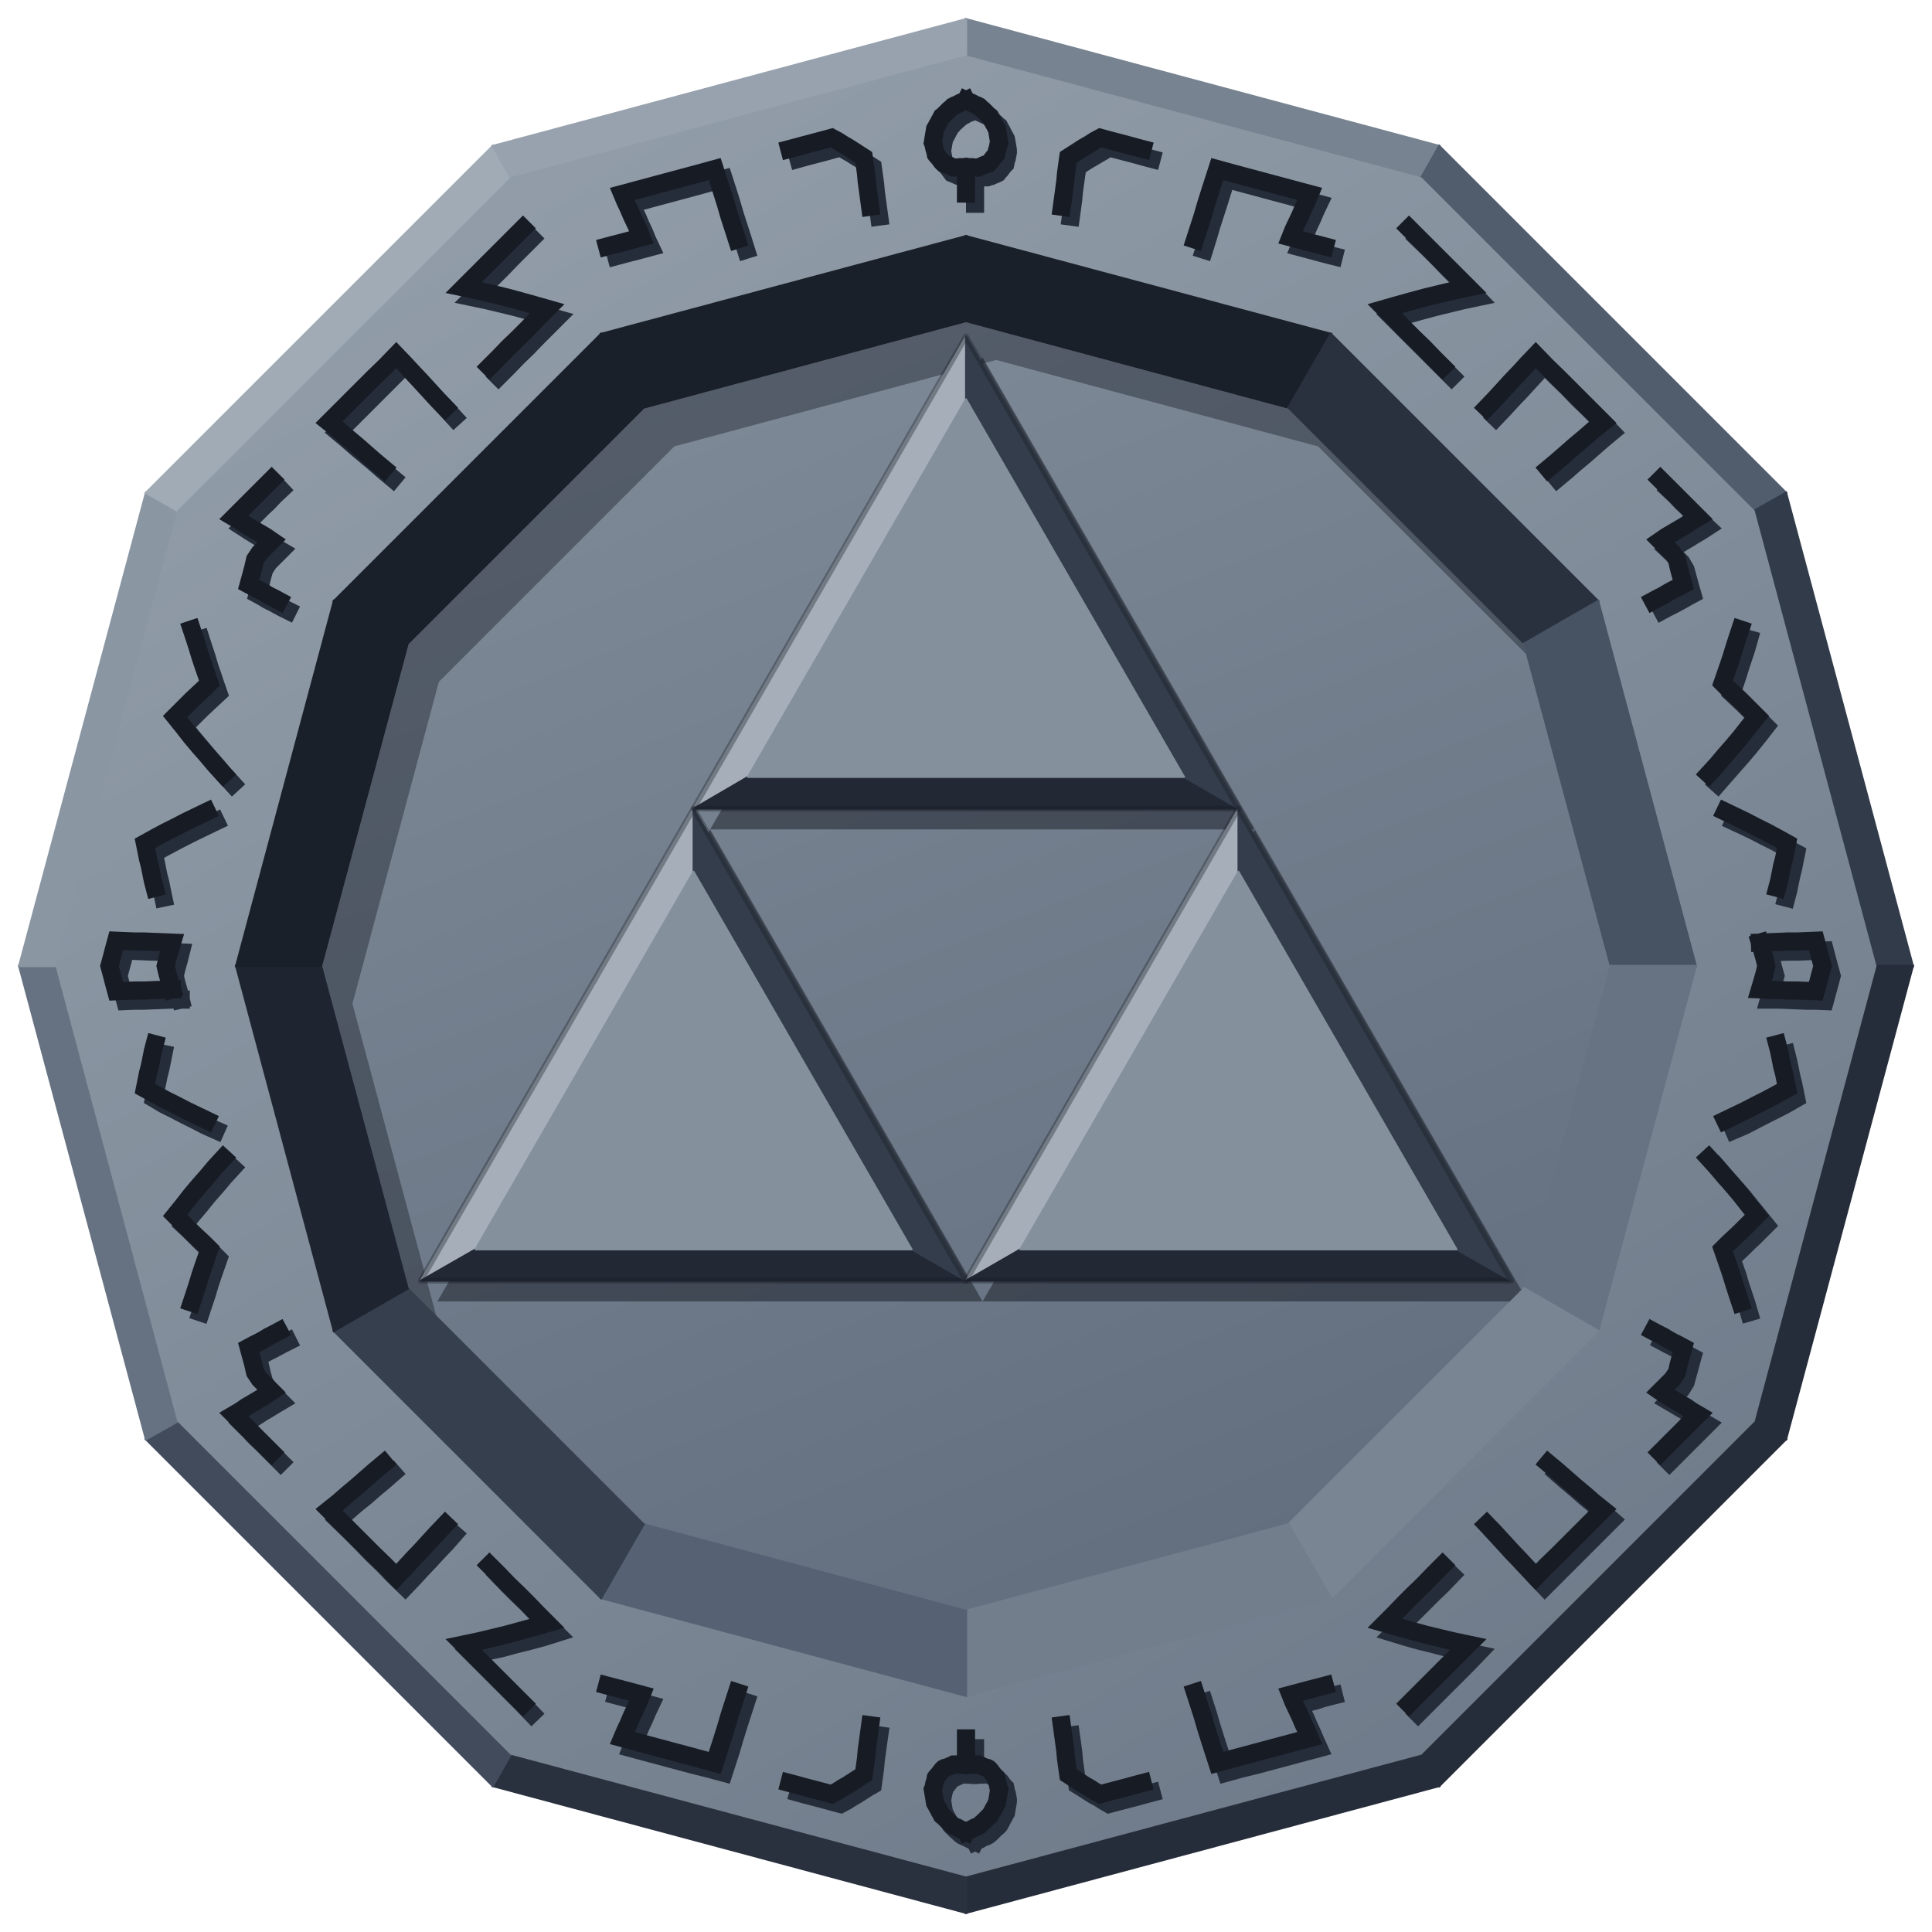
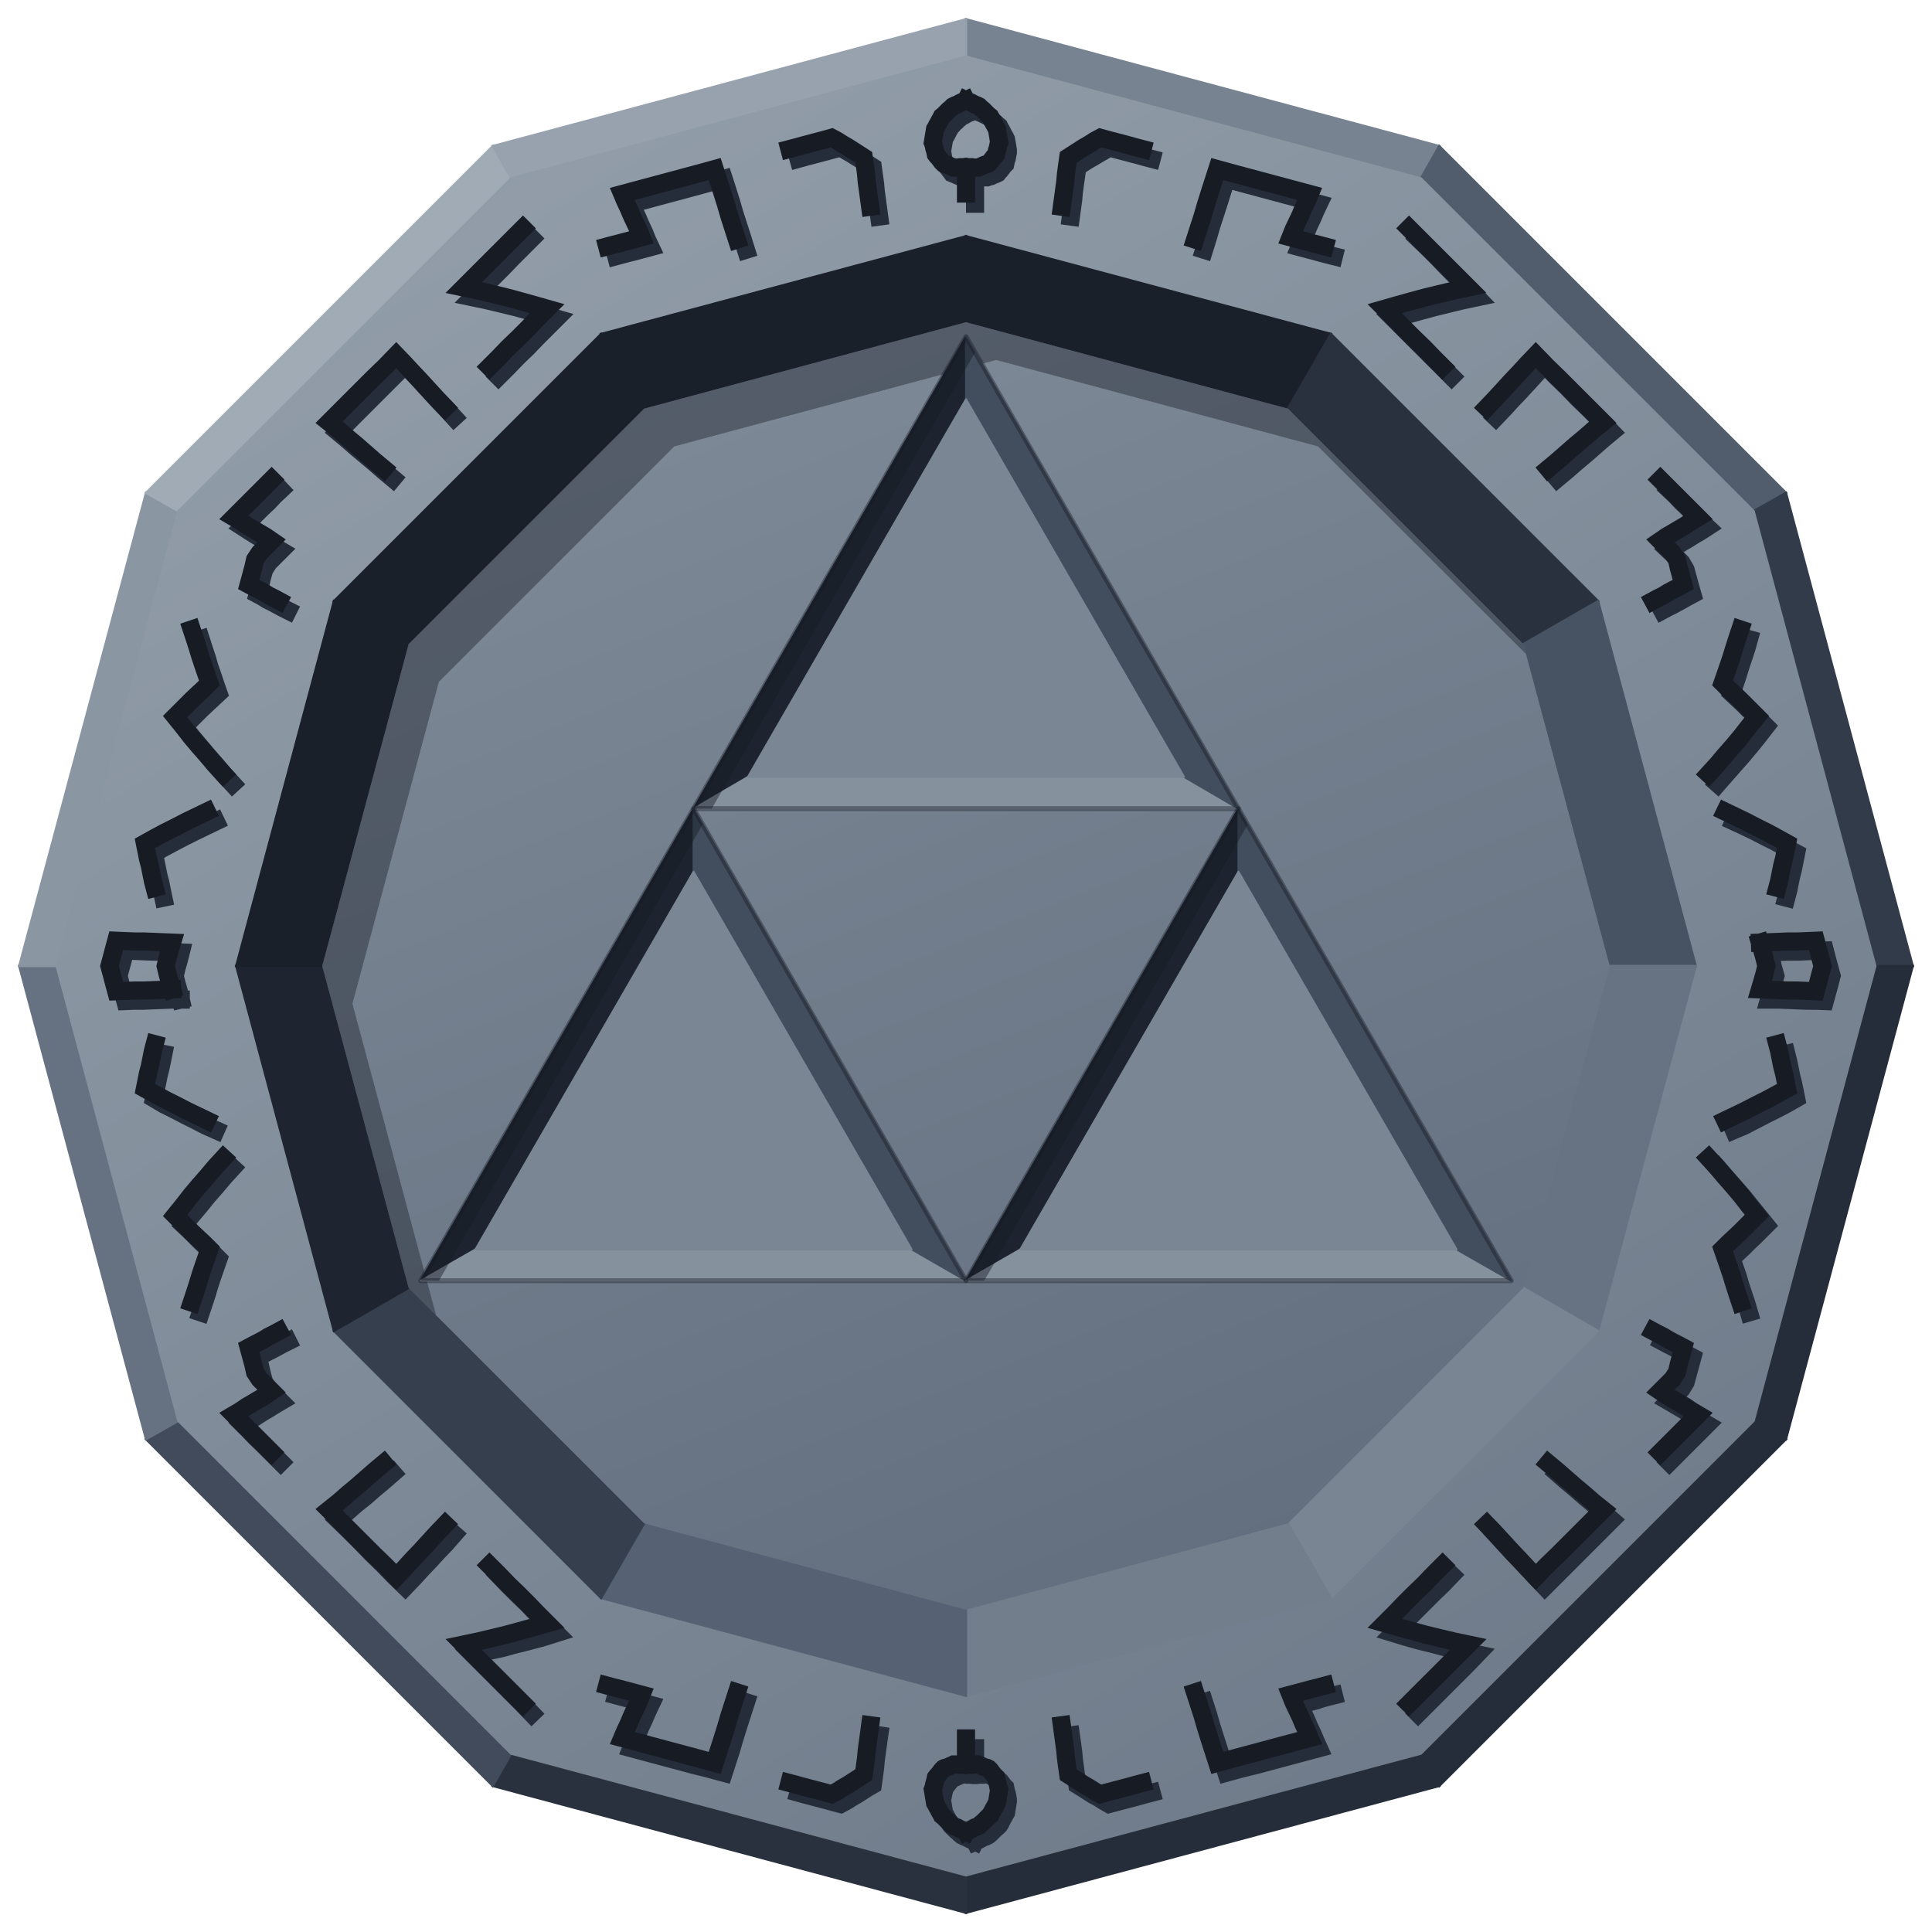
<svg xmlns="http://www.w3.org/2000/svg" viewBox="0 0 512 512" width="512" height="512">
  <defs>
    <linearGradient id="ttm-sheen" x1="0.2" y1="0" x2="0.8" y2="1">
      <stop offset="0" stop-color="#949fab" />
      <stop offset="1" stop-color="#6d7988" />
    </linearGradient>
    <linearGradient id="ttm-well" x1="0.3" y1="0" x2="0.7" y2="1">
      <stop offset="0" stop-color="#7f8a98" />
      <stop offset="1" stop-color="#626e7e" />
    </linearGradient>
    <clipPath id="ttm-face">
      <path d="M256 85.4L341.3 108.3L403.7 170.7L426.6 256L403.7 341.3L341.3 403.7L256 426.6L170.7 403.7L108.3 341.3L85.4 256L108.3 170.7L170.7 108.3Z" />
+     </clipPath>
+     <clipPath id="ttm-cut0">
+       <path d="M256 89.2L183.8 214.3L328.2 214.3Z" />
+     </clipPath>
+     <clipPath id="ttm-cut1">
+       <path d="M183.8 214.3L111.5 339.4L256 339.4Z" />
+     </clipPath>
+     <clipPath id="ttm-cut2">
+       <path d="M328.2 214.3L256 339.4L400.5 339.4Z" />
    </clipPath>
  </defs>
  <path d="M256 5.1L381.4 38.7L473.3 130.6L506.9 256L473.3 381.4L381.4 473.3L256 506.9L130.6 473.3L38.7 381.4L5.1 256L38.7 130.6L130.6 38.7Z" fill="url(#ttm-sheen)" />
  <path d="M256 5.1L381.4 38.7L376.7 47L256 14.7Z" fill="#778390" stroke="#778390" stroke-width="0.6" />
  <path d="M381.4 38.7L473.3 130.6L465 135.3L376.7 47Z" fill="#515c6d" stroke="#515c6d" stroke-width="0.6" />
  <path d="M473.3 130.6L506.9 256L497.3 256L465 135.3Z" fill="#323b4a" stroke="#323b4a" stroke-width="0.6" />
  <path d="M506.9 256L473.3 381.4L465 376.7L497.3 256Z" fill="#262d3a" stroke="#262d3a" stroke-width="0.6" />
  <path d="M473.3 381.4L381.4 473.3L376.7 465L465 376.7Z" fill="#262d3a" stroke="#262d3a" stroke-width="0.6" />
  <path d="M381.4 473.3L256 506.9L256 497.3L376.7 465Z" fill="#262d3a" stroke="#262d3a" stroke-width="0.6" />
  <path d="M256 506.9L130.6 473.3L135.3 465L256 497.3Z" fill="#29303e" stroke="#29303e" stroke-width="0.6" />
  <path d="M130.6 473.3L38.7 381.4L47 376.7L135.3 465Z" fill="#414b5b" stroke="#414b5b" stroke-width="0.6" />
  <path d="M38.7 381.4L5.1 256L14.7 256L47 376.7Z" fill="#667281" stroke="#667281" stroke-width="0.6" />
  <path d="M5.1 256L38.7 130.6L47 135.3L14.7 256Z" fill="#8b96a3" stroke="#8b96a3" stroke-width="0.6" />
  <path d="M38.7 130.6L130.6 38.7L135.3 47L47 135.3Z" fill="#a1abb6" stroke="#a1abb6" stroke-width="0.6" />
  <path d="M130.6 38.7L256 5.1L256 14.7L135.3 47Z" fill="#98a2ae" stroke="#98a2ae" stroke-width="0.6" />
  <path d="M256 14.7L376.7 47L465 135.3L497.3 256L465 376.7L376.7 465L256 497.3L135.3 465L47 376.7L14.7 256L47 135.3L135.3 47Z" fill="url(#ttm-sheen)" />
  <path d="M233 57.4L232.7 55.2L232.4 53L232.1 50.8L231.9 48.6L231.6 46.5L231.3 44.3L229.9 43.4L228.5 42.5L227.1 41.7L225.7 40.8L224.3 40L222.8 39.1L220.9 39.6L219.1 40.1L217.2 40.6L215.3 41.1L213.4 41.6L211.6 42.1M197.7 66.2L196.7 63L195.7 59.9L194.7 56.8L193.8 53.7L192.8 50.5L191.8 47.4L187.7 48.5L183.7 49.6L179.6 50.7L175.5 51.8L171.4 52.9L167.3 54L168.1 55.9L169 57.8L169.8 59.7L170.7 61.6L171.5 63.6L172.4 65.5L170.9 65.9L169.4 66.3L167.9 66.7L166.3 67.1L164.8 67.5L163.3 67.9M140.9 63.2L138.3 65.8L135.7 68.4L133.1 71.1L130.5 73.7L127.9 76.2L125.3 78.8L129.1 79.6L132.9 80.5L136.6 81.4L140.2 82.4L143.9 83.4L147.4 84.4L144.8 87L142.2 89.6L139.7 92.2L137.1 94.7L134.6 97.3L132.1 99.8M120.3 110.6L118.2 108.3L116 106L113.9 103.7L111.7 101.3L109.6 99L107.4 96.7L104.4 99.7L101.5 102.6L98.5 105.6L95.6 108.5L92.6 111.5L89.6 114.5L92 116.5L94.4 118.6L96.9 120.7L99.3 122.7L101.7 124.8L104.1 126.8M74.4 129.8L72.7 131.4L71.1 133.1L69.4 134.7L67.7 136.4L66.1 138.1L64.4 139.7L66.1 140.8L67.7 141.8L69.4 142.8L71.1 143.8L72.7 144.9L74.4 145.9L72.8 147.5L71.2 149.1L70 151L69.4 153.2L68.9 155.4L68.3 157.5L69.6 158.2L70.9 159L72.3 159.7L73.6 160.4L74.9 161.1L76.3 161.8M53.2 169.4L54 171.9L54.8 174.3L55.5 176.7L56.3 179L57.1 181.4L57.9 183.7L56.4 185.1L54.9 186.5L53.3 188L51.8 189.5L50.3 191L48.7 192.5L50.8 195.2L53 197.8L55.1 200.3L57.3 202.8L59.4 205.3L61.6 207.7M57.2 217.7L54.5 219L51.8 220.3L49 221.7L46.3 223.1L43.5 224.6L40.8 226.1L41.2 228.1L41.6 230.1L42 232.1L42.5 234L42.9 236L43.3 237.9M283.8 57.4L284.1 55.2L284.4 53L284.6 50.8L284.9 48.6L285.2 46.5L285.5 44.3L286.8 43.4L288.2 42.5L289.6 41.7L291.1 40.8L292.5 40L293.9 39.1L295.8 39.6L297.7 40.1L299.6 40.6L301.5 41.1L303.3 41.6L305.2 42.1M319.1 66.2L320.1 63L321 59.9L322 56.8L323 53.7L324 50.5L325 47.4L329 48.5L333.1 49.6L337.2 50.7L341.3 51.8L345.4 52.9L349.5 54L348.6 55.9L347.8 57.8L346.9 59.7L346.1 61.6L345.2 63.6L344.4 65.5L345.9 65.9L347.4 66.3L348.9 66.7L350.4 67.1L351.9 67.5L353.5 67.9M375.8 63.2L378.5 65.8L381.1 68.4L383.7 71.1L386.3 73.7L388.9 76.2L391.4 78.8L387.6 79.6L383.9 80.5L380.2 81.4L376.5 82.4L372.9 83.4L369.3 84.4L371.9 87L374.5 89.6L377.1 92.2L379.6 94.7L382.2 97.3L384.7 99.8M396.4 110.6L398.6 108.3L400.7 106L402.9 103.7L405.1 101.3L407.2 99L409.4 96.7L412.3 99.7L415.3 102.6L418.2 105.6L421.2 108.5L424.2 111.5L427.1 114.5L424.7 116.5L422.3 118.6L419.9 120.7L417.5 122.7L415.1 124.8L412.7 126.8M442.4 129.8L444.1 131.4L445.7 133.1L447.4 134.7L449 136.4L450.7 138.1L452.4 139.7L450.7 140.8L449 141.8L447.4 142.8L445.7 143.8L444 144.9L442.3 145.9L444 147.5L445.6 149.1L446.7 151L447.3 153.2L447.9 155.4L448.5 157.5L447.2 158.2L445.8 159L444.5 159.7L443.2 160.4L441.8 161.1L440.5 161.8M463.5 169.4L462.8 171.9L462 174.3L461.2 176.7L460.5 179L459.7 181.4L458.9 183.7L460.4 185.1L461.9 186.5L463.4 188L465 189.5L466.5 191L468 192.5L465.9 195.2L463.8 197.8L461.7 200.3L459.5 202.8L457.3 205.3L455.2 207.7M459.5 217.7L462.3 219L465 220.3L467.7 221.7L470.5 223.1L473.2 224.6L476 226.1L475.6 228.1L475.2 230.1L474.7 232.1L474.3 234L473.9 236L473.4 237.9M233 459.9L232.7 462L232.4 464.2L232.1 466.4L231.9 468.6L231.6 470.8L231.3 473L229.9 473.8L228.5 474.7L227.1 475.6L225.7 476.4L224.3 477.3L222.8 478.1L220.9 477.6L219.1 477.1L217.2 476.6L215.3 476.1L213.4 475.6L211.6 475.1M197.7 451.1L196.7 454.2L195.7 457.3L194.7 460.5L193.8 463.6L192.8 466.7L191.8 469.8L187.7 468.7L183.7 467.7L179.6 466.6L175.5 465.5L171.4 464.4L167.3 463.3L168.1 461.3L169 459.4L169.8 457.5L170.7 455.6L171.5 453.7L172.4 451.8L170.9 451.4L169.4 451L167.9 450.6L166.3 450.1L164.8 449.7L163.3 449.3M140.9 454.1L138.3 451.4L135.7 448.8L133.1 446.2L130.5 443.6L127.9 441L125.3 438.4L129.1 437.6L132.9 436.8L136.6 435.8L140.2 434.9L143.9 433.9L147.4 432.8L144.8 430.2L142.2 427.6L139.7 425L137.1 422.5L134.6 420L132.1 417.4M120.3 406.6L118.2 409L116 411.3L113.9 413.6L111.7 415.9L109.6 418.2L107.4 420.5L104.4 417.6L101.5 414.6L98.5 411.7L95.6 408.7L92.6 405.7L89.6 402.8L92 400.7L94.4 398.6L96.9 396.6L99.3 394.5L101.7 392.5L104.1 390.4M74.4 387.5L72.7 385.8L71.1 384.2L69.4 382.5L67.7 380.9L66.1 379.2L64.4 377.5L66.1 376.5L67.7 375.5L69.4 374.4L71.1 373.4L72.7 372.4L74.4 371.4L72.8 369.8L71.2 368.1L70 366.3L69.4 364.1L68.9 361.9L68.3 359.7L69.6 359L70.9 358.3L72.3 357.6L73.6 356.9L74.9 356.2L76.3 355.5M53.2 347.8L54 345.4L54.8 343L55.5 340.6L56.3 338.2L57.1 335.9L57.9 333.6L56.4 332.1L54.9 330.7L53.3 329.2L51.8 327.7L50.3 326.2L48.7 324.7L50.8 322.1L53 319.5L55.1 316.9L57.3 314.4L59.4 311.9L61.6 309.5M57.2 299.5L54.5 298.3L51.8 296.9L49 295.5L46.3 294.1L43.5 292.7L40.8 291.1L41.2 289.1L41.6 287.2L42 285.2L42.5 283.2L42.9 281.3L43.3 279.3M283.8 459.9L284.1 462L284.4 464.2L284.6 466.4L284.9 468.6L285.2 470.8L285.5 473L286.8 473.8L288.2 474.7L289.6 475.6L291.1 476.4L292.5 477.3L293.9 478.1L295.8 477.6L297.7 477.1L299.6 476.6L301.5 476.1L303.3 475.6L305.2 475.1M319.1 451.1L320.1 454.2L321 457.3L322 460.5L323 463.6L324 466.7L325 469.8L329 468.7L333.1 467.7L337.2 466.6L341.3 465.5L345.4 464.4L349.5 463.3L348.6 461.3L347.8 459.4L346.9 457.5L346.1 455.6L345.2 453.7L344.4 451.8L345.9 451.4L347.4 451L348.9 450.6L350.4 450.1L351.9 449.7L353.5 449.3M375.8 454.1L378.5 451.4L381.1 448.8L383.7 446.2L386.3 443.6L388.9 441L391.4 438.4L387.6 437.6L383.9 436.8L380.2 435.8L376.5 434.9L372.9 433.9L369.3 432.8L371.9 430.2L374.5 427.6L377.1 425L379.6 422.5L382.2 420L384.7 417.4M396.4 406.6L398.6 409L400.7 411.3L402.9 413.6L405.1 415.9L407.2 418.2L409.4 420.5L412.3 417.6L415.3 414.6L418.2 411.7L421.2 408.7L424.2 405.7L427.1 402.8L424.7 400.7L422.3 398.6L419.9 396.6L417.5 394.5L415.1 392.5L412.7 390.4M442.4 387.5L444.1 385.8L445.7 384.2L447.4 382.5L449 380.9L450.7 379.2L452.4 377.5L450.7 376.5L449 375.5L447.4 374.4L445.7 373.4L444 372.4L442.3 371.4L444 369.8L445.6 368.1L446.7 366.3L447.3 364.1L447.9 361.9L448.5 359.7L447.2 359L445.8 358.3L444.5 357.6L443.2 356.9L441.8 356.2L440.5 355.5M463.5 347.8L462.8 345.4L462 343L461.2 340.6L460.5 338.2L459.7 335.9L458.9 333.6L460.4 332.1L461.9 330.7L463.4 329.2L465 327.7L466.5 326.2L468 324.7L465.9 322.1L463.8 319.5L461.7 316.9L459.5 314.4L457.3 311.9L455.2 309.5M459.5 299.5L462.3 298.3L465 296.9L467.7 295.5L470.5 294.1L473.2 292.7L476 291.1L475.6 289.1L475.2 287.2L474.7 285.2L474.3 283.2L473.9 281.3L473.4 279.3M258.4 29.2L259 29.5L259.6 29.8L260.1 30L260.7 30.3L261.3 30.6L261.9 30.8L262.4 31.3L262.9 31.7L263.3 32.2L263.8 32.6L264.3 33.1L264.8 33.5L265.1 34.1L265.4 34.6L265.7 35.2L266 35.8L266.3 36.3L266.6 36.9L266.7 37.5L266.8 38L266.9 38.6L267 39.2L267.1 39.8L267.1 40.4L267 40.9L266.9 41.4L266.8 42L266.6 42.5L266.5 43L266.4 43.5L266 43.9L265.7 44.3L265.4 44.7L265.1 45.1L264.7 45.5L264.4 45.9L264 46.1L263.5 46.3L263 46.5L262.6 46.7L262.1 46.8L261.6 47L261.1 47L260.6 47L260 46.9L259.5 46.9L258.9 46.9L258.4 46.8L257.8 46.9L257.3 46.9L256.8 46.9L256.2 47L255.7 47L255.1 47L254.7 46.8L254.2 46.7L253.7 46.5L253.3 46.3L252.8 46.1L252.3 45.9L252 45.5L251.7 45.1L251.4 44.7L251.1 44.3L250.7 43.9L250.4 43.5L250.3 43L250.1 42.5L250 42L249.9 41.4L249.8 40.9L249.6 40.4L249.7 39.8L249.8 39.2L249.9 38.6L250 38L250.1 37.5L250.2 36.9L250.5 36.3L250.8 35.8L251.1 35.2L251.4 34.6L251.7 34.1L252 33.5L252.5 33.1L252.9 32.6L253.4 32.2L253.9 31.7L254.4 31.3L254.9 30.8L255.5 30.6L256 30.3L256.6 30L257.2 29.8L257.8 29.5L258.4 29.2M258.4 48.5L258.4 49.4L258.4 50.3L258.4 51.2L258.4 52.1L258.4 53.1L258.4 54M258.4 488L257.8 487.7L257.2 487.5L256.6 487.2L256 486.9L255.5 486.7L254.9 486.4L254.4 486L253.9 485.5L253.4 485.1L252.9 484.6L252.5 484.2L252 483.7L251.7 483.2L251.4 482.6L251.1 482L250.8 481.5L250.5 480.9L250.2 480.4L250.1 479.8L250 479.2L249.9 478.6L249.8 478L249.7 477.4L249.6 476.9L249.8 476.3L249.9 475.8L250 475.3L250.1 474.8L250.3 474.2L250.4 473.7L250.7 473.3L251.1 472.9L251.4 472.5L251.7 472.1L252 471.8L252.3 471.4L252.8 471.2L253.3 471L253.7 470.8L254.2 470.6L254.7 470.4L255.1 470.2L255.7 470.2L256.2 470.3L256.8 470.3L257.3 470.3L257.8 470.4L258.4 470.4L258.9 470.4L259.5 470.3L260 470.3L260.6 470.3L261.1 470.2L261.6 470.2L262.1 470.4L262.6 470.6L263 470.8L263.5 471L264 471.2L264.4 471.4L264.7 471.8L265.1 472.1L265.4 472.5L265.7 472.9L266 473.3L266.4 473.7L266.5 474.2L266.6 474.8L266.8 475.3L266.9 475.8L267 476.3L267.1 476.9L267.1 477.4L267 478L266.9 478.6L266.8 479.2L266.7 479.8L266.6 480.4L266.3 480.9L266 481.5L265.7 482L265.4 482.6L265.1 483.2L264.8 483.7L264.3 484.2L263.8 484.6L263.3 485.1L262.9 485.5L262.4 486L261.9 486.4L261.3 486.7L260.7 486.9L260.1 487.2L259.6 487.5L259 487.7L258.4 488M258.4 468.7L258.4 467.8L258.4 466.9L258.4 466L258.4 465.1L258.4 464.2L258.4 463.3M468.8 252.4L469.4 254.4L469.9 256.5L470.5 258.6L469.9 260.7L469.4 262.8L468.8 264.9L471.3 264.9L473.8 265L476.2 265.1L478.7 265.2L481.1 265.2L483.6 265.3L484.2 263.1L484.8 260.9L485.4 258.6L484.8 256.4L484.2 254.2L483.6 251.9L481.1 252L478.7 252.1L476.2 252.2L473.8 252.2L471.3 252.3L468.8 252.4M47.9 264.9L47.4 262.8L46.8 260.7L46.3 258.6L46.8 256.5L47.4 254.4L47.9 252.4L45.5 252.3L43 252.2L40.5 252.2L38.1 252.1L35.6 252L33.2 251.9L32.6 254.2L32 256.4L31.4 258.6L32 260.9L32.6 263.1L33.2 265.3L35.6 265.2L38.1 265.2L40.5 265.1L43 265L45.5 264.9L47.9 264.9" fill="none" stroke-width="4.8" stroke-linejoin="miter" stroke-linecap="square" stroke="#262d3a" />
  <path d="M230.6 54.8L230.3 52.6L230 50.4L229.7 48.2L229.5 46L229.2 43.8L228.9 41.7L227.5 40.8L226.1 39.9L224.7 39L223.3 38.2L221.9 37.3L220.4 36.5L218.6 37L216.7 37.5L214.8 38L212.9 38.5L211.1 39L209.2 39.5M195.3 63.5L194.3 60.4L193.3 57.3L192.4 54.2L191.4 51L190.4 47.9L189.4 44.8L185.4 45.9L181.3 47L177.2 48.1L173.1 49.2L169 50.3L164.9 51.4L165.7 53.3L166.6 55.2L167.4 57.1L168.3 59L169.2 60.9L170 62.9L168.5 63.3L167 63.7L165.5 64.1L164 64.5L162.4 64.9L160.9 65.3M138.6 60.5L135.9 63.2L133.3 65.8L130.7 68.4L128.1 71L125.5 73.6L122.9 76.2L126.7 77L130.5 77.9L134.2 78.8L137.9 79.8L141.5 80.8L145 81.8L142.4 84.4L139.9 87L137.3 89.6L134.7 92.1L132.2 94.7L129.7 97.2M118 108L115.8 105.7L113.6 103.3L111.5 101L109.3 98.7L107.2 96.4L105 94.1L102.1 97.1L99.1 100L96.1 103L93.2 105.9L90.2 108.9L87.2 111.9L89.7 113.9L92.1 116L94.5 118L96.9 120.1L99.3 122.2L101.7 124.2M72 127.1L70.3 128.8L68.7 130.4L67 132.1L65.3 133.8L63.7 135.4L62 137.1L63.7 138.1L65.3 139.2L67 140.2L68.7 141.2L70.4 142.2L72 143.3L70.4 144.9L68.8 146.5L67.6 148.3L67.1 150.5L66.5 152.7L65.9 154.9L67.2 155.6L68.6 156.3L69.9 157L71.2 157.8L72.6 158.5L73.9 159.2M50.8 166.8L51.6 169.2L52.4 171.7L53.1 174L53.9 176.4L54.7 178.7L55.5 181L54 182.5L52.5 183.9L50.9 185.4L49.4 186.9L47.9 188.4L46.4 189.9L48.5 192.5L50.6 195.2L52.7 197.7L54.9 200.2L57 202.7L59.2 205.1M54.8 215.1L52.1 216.4L49.4 217.7L46.7 219.1L43.9 220.5L41.1 222L38.4 223.5L38.8 225.5L39.2 227.5L39.7 229.4L40.1 231.4L40.5 233.4L41 235.3M281.4 54.8L281.7 52.6L282 50.4L282.3 48.2L282.5 46L282.8 43.8L283.1 41.7L284.5 40.8L285.9 39.9L287.3 39L288.7 38.2L290.1 37.3L291.6 36.5L293.4 37L295.3 37.5L297.2 38L299.1 38.5L300.9 39L302.8 39.5M316.7 63.5L317.7 60.4L318.7 57.3L319.6 54.2L320.6 51L321.6 47.9L322.6 44.8L326.6 45.9L330.7 47L334.8 48.1L338.9 49.2L343 50.3L347.1 51.4L346.3 53.3L345.4 55.2L344.6 57.1L343.7 59L342.8 60.9L342 62.9L343.5 63.3L345 63.7L346.5 64.1L348 64.5L349.6 64.9L351.1 65.3M373.4 60.5L376.1 63.2L378.7 65.8L381.3 68.4L383.9 71L386.5 73.6L389.1 76.2L385.3 77L381.5 77.9L377.8 78.8L374.1 79.8L370.5 80.8L367 81.8L369.6 84.4L372.1 87L374.7 89.6L377.3 92.1L379.8 94.7L382.3 97.2M394 108L396.2 105.7L398.4 103.3L400.5 101L402.7 98.7L404.8 96.4L407 94.1L409.9 97.1L412.9 100L415.9 103L418.8 105.9L421.8 108.9L424.8 111.9L422.3 113.9L419.9 116L417.5 118L415.1 120.1L412.7 122.2L410.3 124.2M440 127.1L441.7 128.8L443.3 130.4L445 132.1L446.7 133.8L448.3 135.4L450 137.1L448.3 138.1L446.7 139.2L445 140.2L443.3 141.2L441.6 142.2L440 143.3L441.6 144.9L443.2 146.5L444.4 148.3L444.9 150.5L445.5 152.7L446.1 154.9L444.8 155.6L443.4 156.3L442.1 157L440.8 157.8L439.4 158.5L438.1 159.2M461.2 166.8L460.4 169.2L459.6 171.7L458.9 174L458.1 176.4L457.3 178.7L456.5 181L458 182.5L459.5 183.9L461.1 185.4L462.6 186.9L464.1 188.4L465.6 189.9L463.5 192.5L461.4 195.2L459.3 197.7L457.1 200.2L455 202.7L452.8 205.1M457.2 215.1L459.9 216.4L462.6 217.7L465.3 219.1L468.1 220.5L470.9 222L473.6 223.5L473.2 225.5L472.8 227.5L472.3 229.4L471.9 231.4L471.5 233.4L471 235.3M230.6 457.2L230.3 459.4L230 461.6L229.7 463.8L229.5 466L229.2 468.2L228.9 470.3L227.5 471.2L226.1 472.1L224.7 473L223.3 473.8L221.9 474.7L220.4 475.5L218.6 475L216.7 474.5L214.8 474L212.9 473.5L211.1 473L209.2 472.5M195.3 448.5L194.3 451.6L193.3 454.7L192.4 457.8L191.4 461L190.4 464.1L189.4 467.2L185.4 466.1L181.3 465L177.2 463.9L173.1 462.8L169 461.7L164.9 460.6L165.7 458.7L166.6 456.8L167.4 454.9L168.3 453L169.2 451.1L170 449.1L168.5 448.7L167 448.3L165.5 447.9L164 447.5L162.4 447.1L160.9 446.7M138.6 451.5L135.9 448.8L133.3 446.2L130.7 443.6L128.1 441L125.5 438.4L122.9 435.8L126.7 435L130.5 434.1L134.2 433.2L137.9 432.2L141.5 431.2L145 430.2L142.4 427.6L139.9 425L137.3 422.4L134.7 419.9L132.2 417.3L129.7 414.8M118 404L115.8 406.3L113.6 408.7L111.5 411L109.3 413.3L107.2 415.6L105 417.9L102.1 414.9L99.1 412L96.1 409L93.2 406.1L90.2 403.1L87.2 400.1L89.7 398.1L92.1 396L94.5 394L96.9 391.9L99.3 389.8L101.7 387.8M72 384.9L70.3 383.2L68.7 381.6L67 379.9L65.3 378.2L63.7 376.6L62 374.9L63.7 373.9L65.3 372.8L67 371.8L68.7 370.8L70.4 369.8L72 368.7L70.4 367.1L68.8 365.5L67.6 363.7L67.1 361.5L66.5 359.3L65.9 357.1L67.2 356.4L68.6 355.7L69.9 355L71.2 354.2L72.6 353.5L73.9 352.8M50.8 345.2L51.6 342.8L52.4 340.3L53.1 338L53.9 335.6L54.7 333.3L55.5 331L54 329.5L52.5 328.1L50.9 326.6L49.4 325.1L47.9 323.6L46.4 322.1L48.5 319.5L50.6 316.8L52.7 314.3L54.9 311.8L57 309.3L59.2 306.9M54.8 296.9L52.1 295.6L49.4 294.3L46.7 292.9L43.9 291.5L41.1 290L38.4 288.5L38.8 286.5L39.2 284.5L39.7 282.6L40.1 280.6L40.5 278.6L41 276.7M281.4 457.2L281.7 459.4L282 461.6L282.3 463.8L282.5 466L282.8 468.2L283.1 470.3L284.5 471.2L285.9 472.1L287.3 473L288.7 473.8L290.1 474.7L291.6 475.5L293.4 475L295.3 474.5L297.2 474L299.1 473.5L300.9 473L302.8 472.5M316.7 448.5L317.7 451.6L318.7 454.7L319.6 457.8L320.6 461L321.6 464.1L322.6 467.2L326.6 466.1L330.7 465L334.8 463.9L338.9 462.8L343 461.7L347.1 460.6L346.3 458.7L345.4 456.8L344.6 454.9L343.7 453L342.8 451.1L342 449.1L343.5 448.7L345 448.3L346.5 447.9L348 447.5L349.6 447.1L351.1 446.7M373.4 451.5L376.1 448.8L378.7 446.2L381.3 443.6L383.9 441L386.5 438.4L389.1 435.8L385.3 435L381.5 434.1L377.8 433.2L374.1 432.2L370.5 431.2L367 430.2L369.6 427.6L372.1 425L374.7 422.4L377.3 419.9L379.8 417.3L382.3 414.8M394 404L396.2 406.3L398.4 408.7L400.5 411L402.7 413.3L404.8 415.6L407 417.9L409.9 414.9L412.9 412L415.9 409L418.8 406.1L421.8 403.1L424.8 400.1L422.3 398.1L419.9 396L417.5 394L415.1 391.9L412.7 389.8L410.3 387.8M440 384.9L441.7 383.2L443.3 381.6L445 379.9L446.7 378.2L448.3 376.6L450 374.9L448.3 373.9L446.7 372.8L445 371.8L443.3 370.8L441.6 369.8L440 368.7L441.6 367.1L443.2 365.5L444.4 363.7L444.9 361.5L445.5 359.3L446.1 357.1L444.8 356.4L443.4 355.7L442.1 355L440.8 354.2L439.4 353.5L438.1 352.8M461.2 345.2L460.4 342.8L459.6 340.3L458.9 338L458.1 335.6L457.3 333.3L456.5 331L458 329.5L459.5 328.1L461.1 326.6L462.6 325.1L464.1 323.6L465.6 322.1L463.5 319.5L461.4 316.8L459.3 314.3L457.1 311.8L455 309.3L452.8 306.9M457.2 296.9L459.9 295.6L462.6 294.3L465.3 292.9L468.1 291.5L470.9 290L473.6 288.5L473.2 286.5L472.8 284.5L472.3 282.6L471.9 280.6L471.5 278.6L471 276.7M256 26.6L256.6 26.9L257.2 27.1L257.8 27.4L258.3 27.7L258.9 27.9L259.5 28.2L260 28.7L260.5 29.1L261 29.6L261.4 30L261.9 30.5L262.4 30.9L262.7 31.5L263 32L263.3 32.6L263.6 33.1L263.9 33.7L264.2 34.2L264.3 34.8L264.4 35.4L264.5 36L264.6 36.6L264.7 37.2L264.8 37.8L264.6 38.3L264.5 38.8L264.4 39.3L264.2 39.9L264.1 40.4L264 40.9L263.7 41.3L263.3 41.7L263 42.1L262.7 42.5L262.4 42.9L262 43.3L261.6 43.5L261.1 43.6L260.6 43.8L260.2 44L259.7 44.2L259.3 44.4L258.7 44.4L258.2 44.4L257.6 44.3L257.1 44.3L256.5 44.3L256 44.2L255.5 44.3L254.9 44.3L254.4 44.3L253.8 44.4L253.3 44.4L252.7 44.4L252.3 44.2L251.8 44L251.4 43.8L250.9 43.6L250.4 43.5L250 43.3L249.6 42.9L249.3 42.5L249 42.1L248.7 41.7L248.3 41.3L248 40.9L247.9 40.4L247.8 39.9L247.6 39.3L247.5 38.8L247.4 38.3L247.2 37.8L247.3 37.2L247.4 36.6L247.5 36L247.6 35.4L247.7 34.8L247.8 34.2L248.1 33.7L248.4 33.1L248.7 32.6L249 32L249.3 31.5L249.6 30.9L250.1 30.5L250.6 30L251 29.6L251.5 29.1L252 28.7L252.5 28.2L253.1 27.9L253.7 27.7L254.2 27.4L254.8 27.1L255.4 26.9L256 26.6M256 45.9L256 46.8L256 47.7L256 48.6L256 49.5L256 50.4L256 51.3M256 485.4L255.4 485.1L254.8 484.9L254.2 484.6L253.7 484.3L253.1 484.1L252.5 483.8L252 483.3L251.5 482.9L251 482.4L250.6 482L250.1 481.5L249.6 481.1L249.3 480.5L249 480L248.7 479.4L248.4 478.9L248.1 478.3L247.8 477.8L247.7 477.2L247.6 476.6L247.5 476L247.4 475.4L247.3 474.8L247.2 474.2L247.4 473.7L247.5 473.2L247.6 472.7L247.8 472.1L247.9 471.6L248 471.1L248.3 470.7L248.7 470.3L249 469.9L249.3 469.5L249.6 469.1L250 468.7L250.4 468.5L250.9 468.4L251.4 468.2L251.8 468L252.3 467.8L252.7 467.6L253.3 467.6L253.8 467.6L254.4 467.7L254.9 467.7L255.5 467.7L256 467.8L256.5 467.7L257.1 467.7L257.6 467.7L258.2 467.6L258.7 467.6L259.3 467.6L259.7 467.8L260.2 468L260.6 468.2L261.1 468.4L261.6 468.5L262 468.7L262.4 469.1L262.7 469.5L263 469.9L263.3 470.3L263.7 470.7L264 471.1L264.1 471.6L264.2 472.1L264.4 472.7L264.5 473.2L264.6 473.7L264.8 474.2L264.7 474.8L264.6 475.4L264.5 476L264.4 476.6L264.3 477.2L264.2 477.8L263.9 478.3L263.6 478.9L263.3 479.4L263 480L262.7 480.5L262.4 481.1L261.9 481.5L261.4 482L261 482.4L260.5 482.9L260 483.3L259.5 483.8L258.9 484.1L258.3 484.3L257.8 484.6L257.2 484.9L256.6 485.1L256 485.4M256 466.1L256 465.2L256 464.3L256 463.4L256 462.5L256 461.6L256 460.7M466.4 249.8L467 251.8L467.6 253.9L468.1 256L467.6 258.1L467 260.2L466.4 262.2L468.9 262.3L471.4 262.4L473.8 262.5L476.3 262.5L478.8 262.6L481.2 262.7L481.8 260.5L482.4 258.2L483 256L482.4 253.8L481.8 251.5L481.2 249.3L478.8 249.4L476.3 249.5L473.8 249.5L471.4 249.6L468.9 249.7L466.4 249.8M45.6 262.2L45 260.2L44.4 258.1L43.9 256L44.4 253.9L45 251.8L45.6 249.8L43.1 249.7L40.6 249.6L38.2 249.5L35.7 249.5L33.2 249.4L30.8 249.3L30.2 251.5L29.6 253.8L29 256L29.6 258.2L30.2 260.5L30.8 262.7L33.2 262.6L35.7 262.5L38.2 262.5L40.6 262.4L43.1 262.3L45.6 262.2" fill="none" stroke-width="4.8" stroke-linejoin="miter" stroke-linecap="square" stroke="#161b24" />
  <path d="M256 62.6L352.7 88.5L341.3 108.3L256 85.4Z" fill="#1a202a" stroke="#1a202a" stroke-width="0.6" />
  <path d="M352.7 88.5L423.5 159.3L403.7 170.7L341.3 108.3Z" fill="#29313f" stroke="#29313f" stroke-width="0.6" />
  <path d="M423.5 159.3L449.4 256L426.6 256L403.7 170.7Z" fill="#475262" stroke="#475262" stroke-width="0.6" />
  <path d="M449.4 256L423.5 352.7L403.7 341.3L426.6 256Z" fill="#677383" stroke="#677383" stroke-width="0.6" />
  <path d="M423.5 352.7L352.7 423.5L341.3 403.7L403.7 341.3Z" fill="#798593" stroke="#798593" stroke-width="0.6" />
  <path d="M352.7 423.5L256 449.4L256 426.6L341.3 403.7Z" fill="#727e8c" stroke="#727e8c" stroke-width="0.6" />
  <path d="M256 449.4L159.3 423.5L170.7 403.7L256 426.6Z" fill="#566273" stroke="#566273" stroke-width="0.6" />
  <path d="M159.3 423.5L88.5 352.7L108.3 341.3L170.7 403.7Z" fill="#363f4e" stroke="#363f4e" stroke-width="0.6" />
  <path d="M88.5 352.7L62.6 256L85.4 256L108.3 341.3Z" fill="#1f2530" stroke="#1f2530" stroke-width="0.6" />
  <path d="M62.6 256L88.5 159.3L108.3 170.7L85.4 256Z" fill="#1a202a" stroke="#1a202a" stroke-width="0.6" />
  <path d="M88.5 159.3L159.3 88.5L170.7 108.3L108.3 170.7Z" fill="#1a202a" stroke="#1a202a" stroke-width="0.6" />
  <path d="M159.3 88.5L256 62.6L256 85.4L170.7 108.3Z" fill="#1a202a" stroke="#1a202a" stroke-width="0.6" />
  <path d="M256 85.4L341.3 108.3L403.7 170.7L426.6 256L403.7 341.3L341.3 403.7L256 426.6L170.7 403.7L108.3 341.3L85.4 256L108.3 170.7L170.7 108.3Z" fill="url(#ttm-well)" />
  <g clip-path="url(#ttm-face)">
    <path d="M256 85.4L341.3 108.3L403.7 170.7L426.6 256L403.7 341.3L341.3 403.7L256 426.6L170.7 403.7L108.3 341.3L85.4 256L108.3 170.7L170.7 108.3ZM264 95.4L349.3 118.3L411.8 180.7L434.6 266L411.8 351.3L349.3 413.8L264 436.6L178.7 413.8L116.3 351.3L93.4 266L116.3 180.7L178.7 118.3Z" fill-rule="evenodd" fill="#161b24" fill-opacity="0.4" />
-     <g transform="translate(4.4 5.5)" fill="#161b24" fill-opacity="0.5">
-       <path d="M256 89.2L183.8 214.3L328.2 214.3Z" />
-       <path d="M183.8 214.3L111.5 339.4L256 339.4Z" />
-       <path d="M328.2 214.3L256 339.4L400.5 339.4Z" />
-     </g>
  </g>
-   <path d="M256 89.2L183.8 214.3L198.2 205.9L256 105.8Z" fill="#a5aeb9" stroke="#a5aeb9" stroke-width="0.5" stroke-linejoin="round" />
-   <path d="M183.8 214.3L328.2 214.3L313.8 205.9L198.2 205.9Z" fill="#222935" stroke="#222935" stroke-width="0.5" stroke-linejoin="round" />
-   <path d="M328.2 214.3L256 89.2L256 105.8L313.8 205.9Z" fill="#343d4c" stroke="#343d4c" stroke-width="0.5" stroke-linejoin="round" />
-   <path d="M256 105.8L198.2 205.9L313.8 205.9Z" fill="#85909d" stroke="#85909d" stroke-width="0.5" stroke-linejoin="round" />
-   <path d="M183.8 214.3L111.5 339.4L126 331.1L183.8 231Z" fill="#a5aeb9" stroke="#a5aeb9" stroke-width="0.5" stroke-linejoin="round" />
-   <path d="M111.5 339.4L256 339.4L241.6 331.1L126 331.1Z" fill="#222935" stroke="#222935" stroke-width="0.5" stroke-linejoin="round" />
-   <path d="M256 339.4L183.8 214.3L183.8 231L241.6 331.1Z" fill="#343d4c" stroke="#343d4c" stroke-width="0.5" stroke-linejoin="round" />
-   <path d="M183.8 231L126 331.1L241.6 331.1Z" fill="#85909d" stroke="#85909d" stroke-width="0.5" stroke-linejoin="round" />
-   <path d="M328.2 214.3L256 339.4L270.4 331.1L328.2 231Z" fill="#a5aeb9" stroke="#a5aeb9" stroke-width="0.5" stroke-linejoin="round" />
-   <path d="M256 339.4L400.5 339.4L386 331.1L270.4 331.1Z" fill="#222935" stroke="#222935" stroke-width="0.5" stroke-linejoin="round" />
-   <path d="M400.5 339.4L328.2 214.3L328.2 231L386 331.1Z" fill="#343d4c" stroke="#343d4c" stroke-width="0.5" stroke-linejoin="round" />
-   <path d="M328.2 231L270.4 331.1L386 331.1Z" fill="#85909d" stroke="#85909d" stroke-width="0.5" stroke-linejoin="round" />
-   <g fill="none" stroke="#161b24" stroke-opacity="0.35" stroke-width="1.5" stroke-linejoin="round">
+   <path d="M256 89.2L183.8 214.3L198.2 205.9L256 105.8Z" fill="#1e242f" stroke="#1e242f" stroke-width="0.5" stroke-linejoin="round" />
+   <path d="M183.8 214.3L328.2 214.3L313.8 205.9L198.2 205.9Z" fill="#86919e" stroke="#86919e" stroke-width="0.5" stroke-linejoin="round" />
+   <path d="M328.2 214.3L256 89.2L256 105.8L313.8 205.9Z" fill="#424d5d" stroke="#424d5d" stroke-width="0.5" stroke-linejoin="round" />
+   <path d="M256 105.8L198.2 205.9L313.8 205.9Z" fill="#7a8693" stroke="#7a8693" stroke-width="0.5" stroke-linejoin="round" />
+   <path d="M183.8 214.3L111.5 339.4L126 331.1L183.8 231Z" fill="#1e242f" stroke="#1e242f" stroke-width="0.5" stroke-linejoin="round" />
+   <path d="M111.5 339.4L256 339.4L241.6 331.1L126 331.1Z" fill="#86919e" stroke="#86919e" stroke-width="0.5" stroke-linejoin="round" />
+   <path d="M256 339.4L183.8 214.3L183.8 231L241.6 331.1Z" fill="#424d5d" stroke="#424d5d" stroke-width="0.5" stroke-linejoin="round" />
+   <path d="M183.8 231L126 331.1L241.6 331.1Z" fill="#7a8693" stroke="#7a8693" stroke-width="0.5" stroke-linejoin="round" />
+   <path d="M328.2 214.3L256 339.4L270.4 331.1L328.2 231Z" fill="#1e242f" stroke="#1e242f" stroke-width="0.5" stroke-linejoin="round" />
+   <path d="M256 339.4L400.5 339.4L386 331.1L270.4 331.1Z" fill="#86919e" stroke="#86919e" stroke-width="0.5" stroke-linejoin="round" />
+   <path d="M400.5 339.4L328.2 214.3L328.2 231L386 331.1Z" fill="#424d5d" stroke="#424d5d" stroke-width="0.5" stroke-linejoin="round" />
+   <path d="M328.2 231L270.4 331.1L386 331.1Z" fill="#7a8693" stroke="#7a8693" stroke-width="0.5" stroke-linejoin="round" />
+   <path clip-path="url(#ttm-cut0)" fill-rule="evenodd" fill="#161b24" fill-opacity="0.45" d="M256 89.2L183.8 214.3L328.2 214.3ZM258.8 92.7L186.6 217.8L331.1 217.8Z" />
+   <path clip-path="url(#ttm-cut1)" fill-rule="evenodd" fill="#161b24" fill-opacity="0.45" d="M183.8 214.3L111.5 339.4L256 339.4ZM186.6 217.8L114.3 342.9L258.8 342.9Z" />
+   <path clip-path="url(#ttm-cut2)" fill-rule="evenodd" fill="#161b24" fill-opacity="0.45" d="M328.2 214.3L256 339.4L400.5 339.4ZM331.1 217.8L258.8 342.9L403.3 342.9Z" />
+   <g fill="none" stroke="#161b24" stroke-opacity="0.4" stroke-width="1.3" stroke-linejoin="round">
    <path d="M256 89.2L183.8 214.3L328.2 214.3Z" />
    <path d="M183.8 214.3L111.5 339.4L256 339.4Z" />
    <path d="M328.2 214.3L256 339.4L400.5 339.4Z" />
  </g>
</svg>
